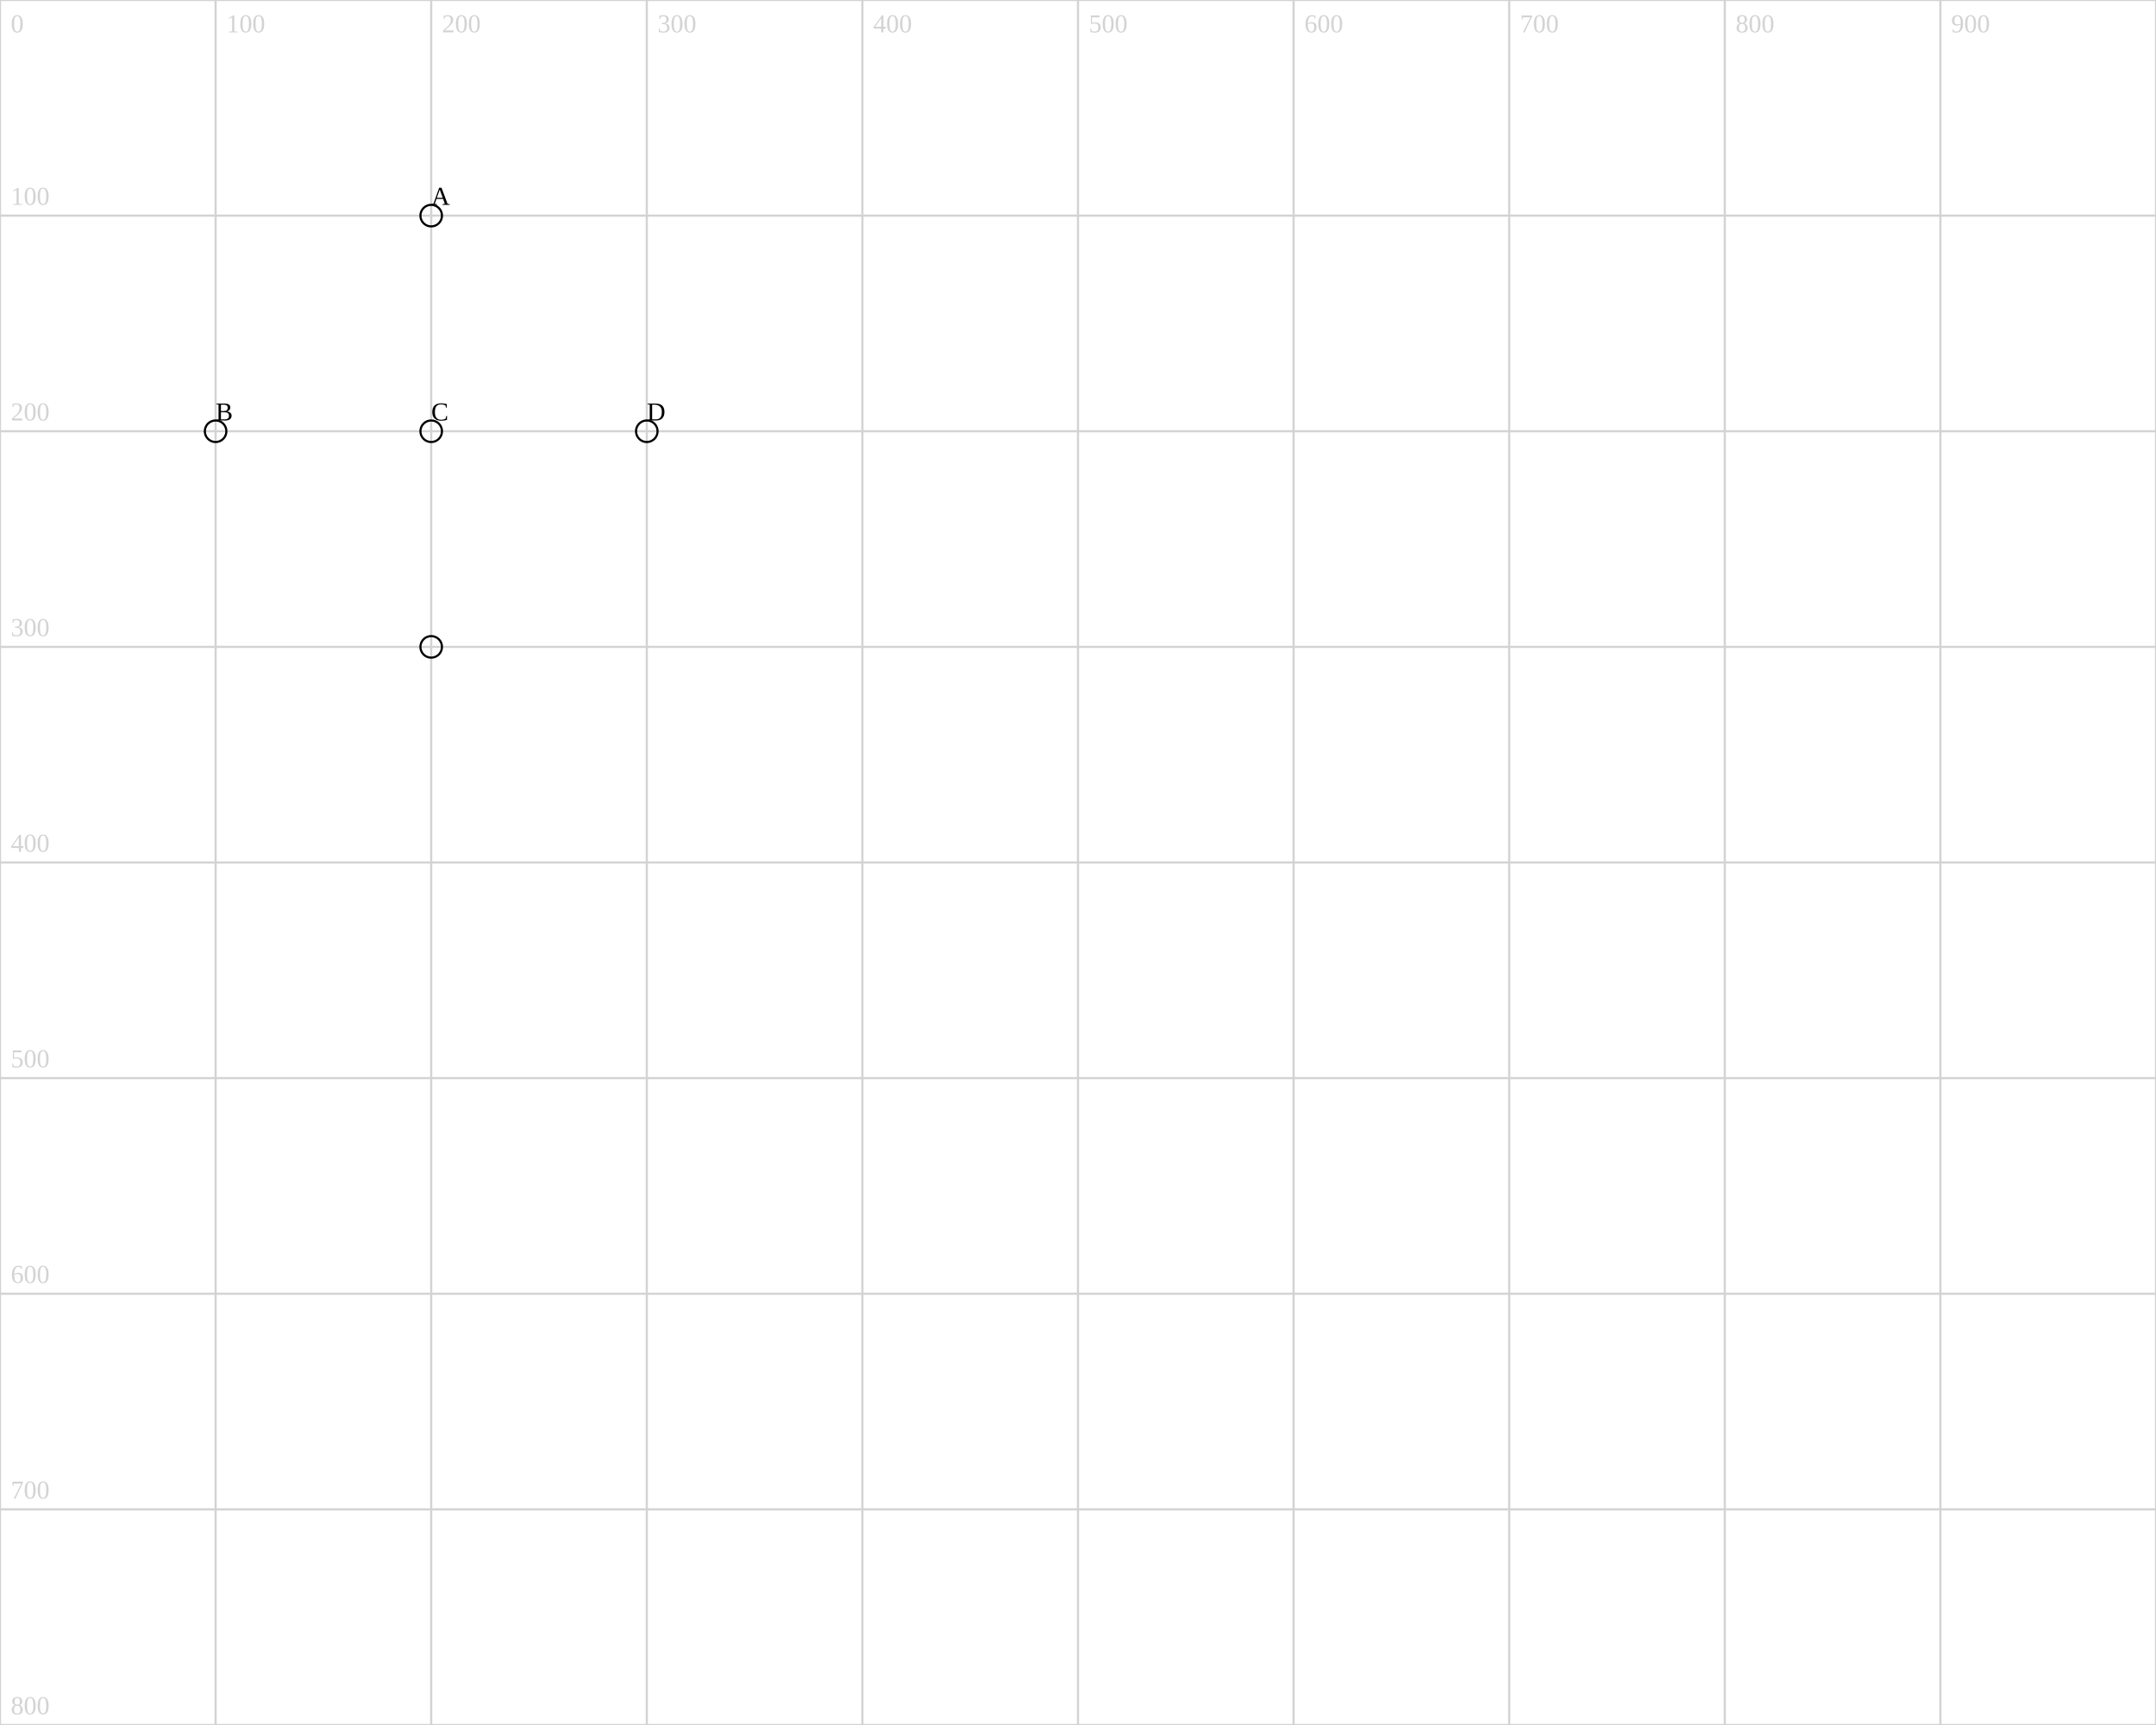
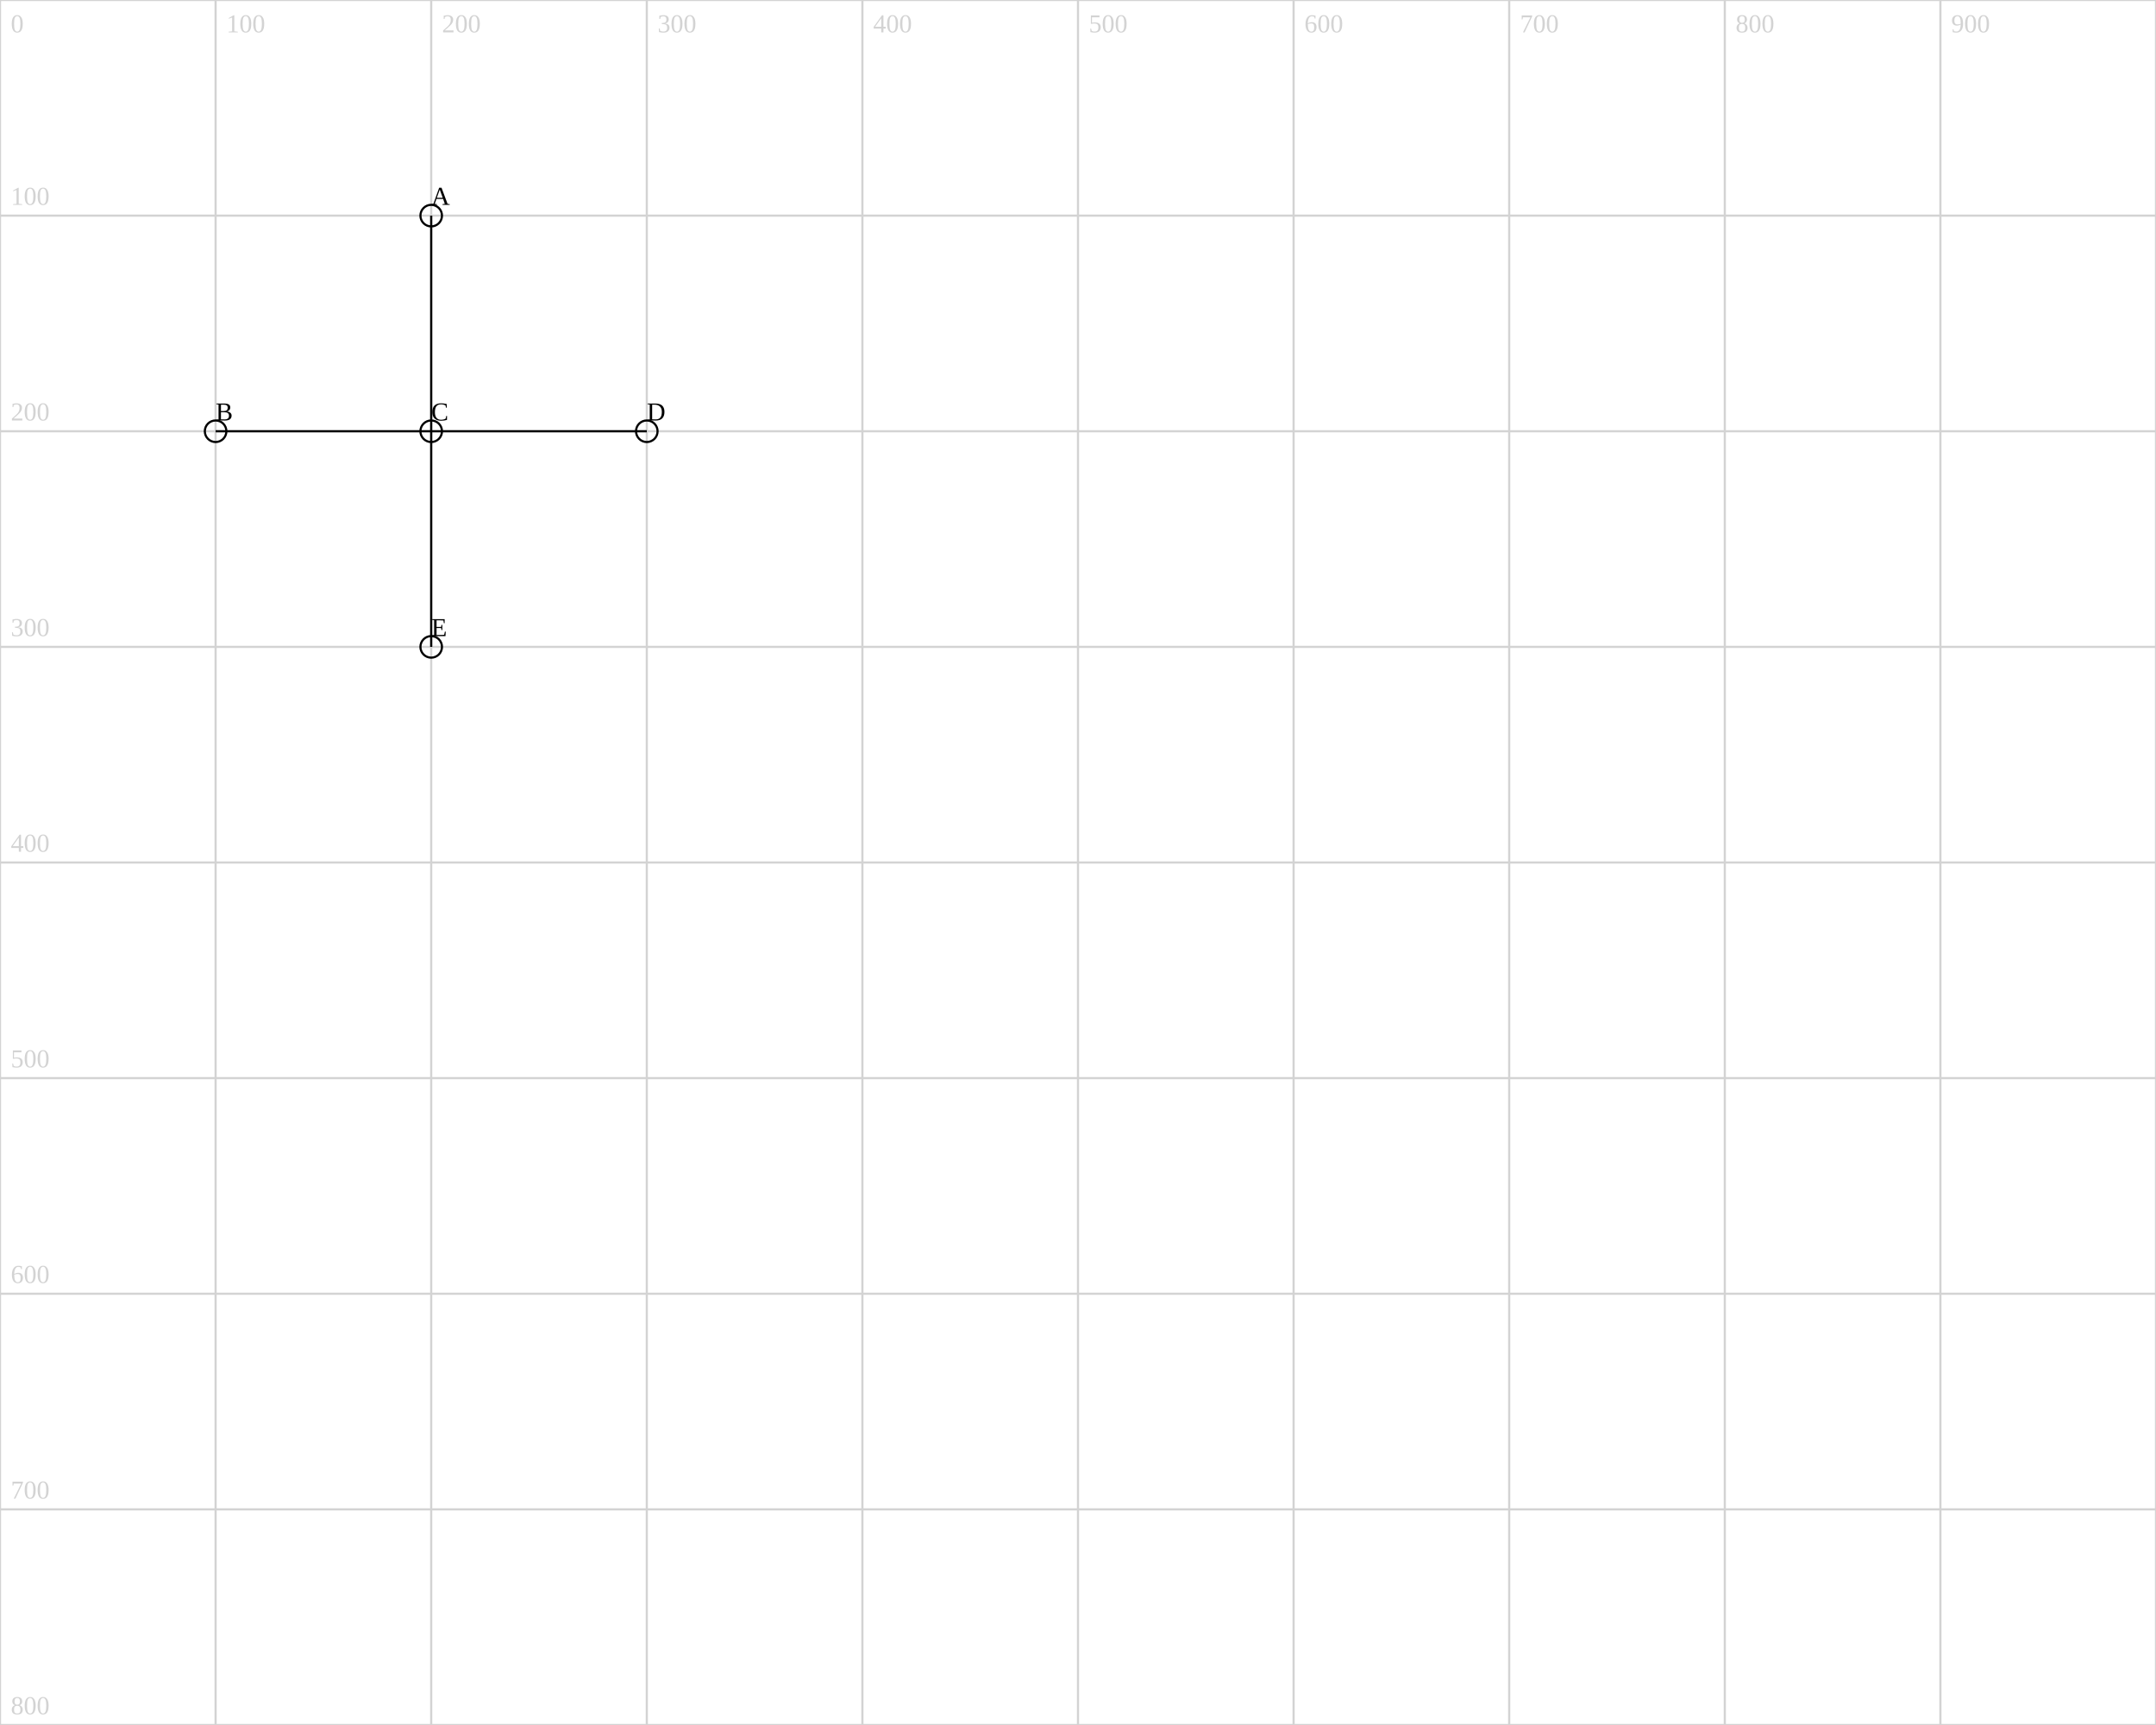
<svg xmlns="http://www.w3.org/2000/svg" version="1.1" width="1000" height="800">
  <line x1="0" y1="0" x2="1000" y2="0" stroke="lightgrey" />
  <text x="5" y="-5" fill="lightgrey">0</text>
  <line x1="0" y1="100" x2="1000" y2="100" stroke="lightgrey" />
  <text x="5" y="95" fill="lightgrey">100</text>
  <line x1="0" y1="200" x2="1000" y2="200" stroke="lightgrey" />
  <text x="5" y="195" fill="lightgrey">200</text>
  <line x1="0" y1="300" x2="1000" y2="300" stroke="lightgrey" />
  <text x="5" y="295" fill="lightgrey">300</text>
  <line x1="0" y1="400" x2="1000" y2="400" stroke="lightgrey" />
  <text x="5" y="395" fill="lightgrey">400</text>
  <line x1="0" y1="500" x2="1000" y2="500" stroke="lightgrey" />
  <text x="5" y="495" fill="lightgrey">500</text>
  <line x1="0" y1="600" x2="1000" y2="600" stroke="lightgrey" />
  <text x="5" y="595" fill="lightgrey">600</text>
  <line x1="0" y1="700" x2="1000" y2="700" stroke="lightgrey" />
  <text x="5" y="695" fill="lightgrey">700</text>
  <line x1="0" y1="800" x2="1000" y2="800" stroke="lightgrey" />
  <text x="5" y="795" fill="lightgrey">800</text>
  <line x1="0" y1="0" x2="0" y2="800" stroke="lightgrey" />
  <text x="5" y="15" fill="lightgrey">0</text>
  <line x1="100" y1="0" x2="100" y2="800" stroke="lightgrey" />
  <text x="105" y="15" fill="lightgrey">100</text>
  <line x1="200" y1="0" x2="200" y2="800" stroke="lightgrey" />
  <text x="205" y="15" fill="lightgrey">200</text>
  <line x1="300" y1="0" x2="300" y2="800" stroke="lightgrey" />
  <text x="305" y="15" fill="lightgrey">300</text>
  <line x1="400" y1="0" x2="400" y2="800" stroke="lightgrey" />
  <text x="405" y="15" fill="lightgrey">400</text>
  <line x1="500" y1="0" x2="500" y2="800" stroke="lightgrey" />
  <text x="505" y="15" fill="lightgrey">500</text>
  <line x1="600" y1="0" x2="600" y2="800" stroke="lightgrey" />
  <text x="605" y="15" fill="lightgrey">600</text>
  <line x1="700" y1="0" x2="700" y2="800" stroke="lightgrey" />
  <text x="705" y="15" fill="lightgrey">700</text>
  <line x1="800" y1="0" x2="800" y2="800" stroke="lightgrey" />
  <text x="805" y="15" fill="lightgrey">800</text>
  <line x1="900" y1="0" x2="900" y2="800" stroke="lightgrey" />
  <text x="905" y="15" fill="lightgrey">900</text>
  <line x1="1000" y1="0" x2="1000" y2="800" stroke="lightgrey" />
  <text x="1005" y="15" fill="lightgrey">1000</text>
  <circle cx="200" cy="100" r="5" fill="none" stroke="black" stroke-width="1" />
  <text x="200" y="95" fill="black">A</text>
  <circle cx="100" cy="200" r="5" fill="none" stroke="black" stroke-width="1" />
  <text x="100" y="195" fill="black">B</text>
  <circle cx="200" cy="200" r="5" fill="none" stroke="black" stroke-width="1" />
  <text x="200" y="195" fill="black">C</text>
  <circle cx="300" cy="200" r="5" fill="none" stroke="black" stroke-width="1" />
  <text x="300" y="195" fill="black">D</text>
  <circle cx="200" cy="300" r="5" fill="none" stroke="black" stroke-width="1" />
+   <text x="200" y="295" fill="black">E</text>
+   <line x1="200" y1="100" x2="200" y2="200" stroke="black" />
+   <line x1="100" y1="200" x2="200" y2="200" stroke="black" />
+   <line x1="200" y1="200" x2="300" y2="200" stroke="black" />
+   <line x1="200" y1="200" x2="200" y2="300" stroke="black" />
</svg>
